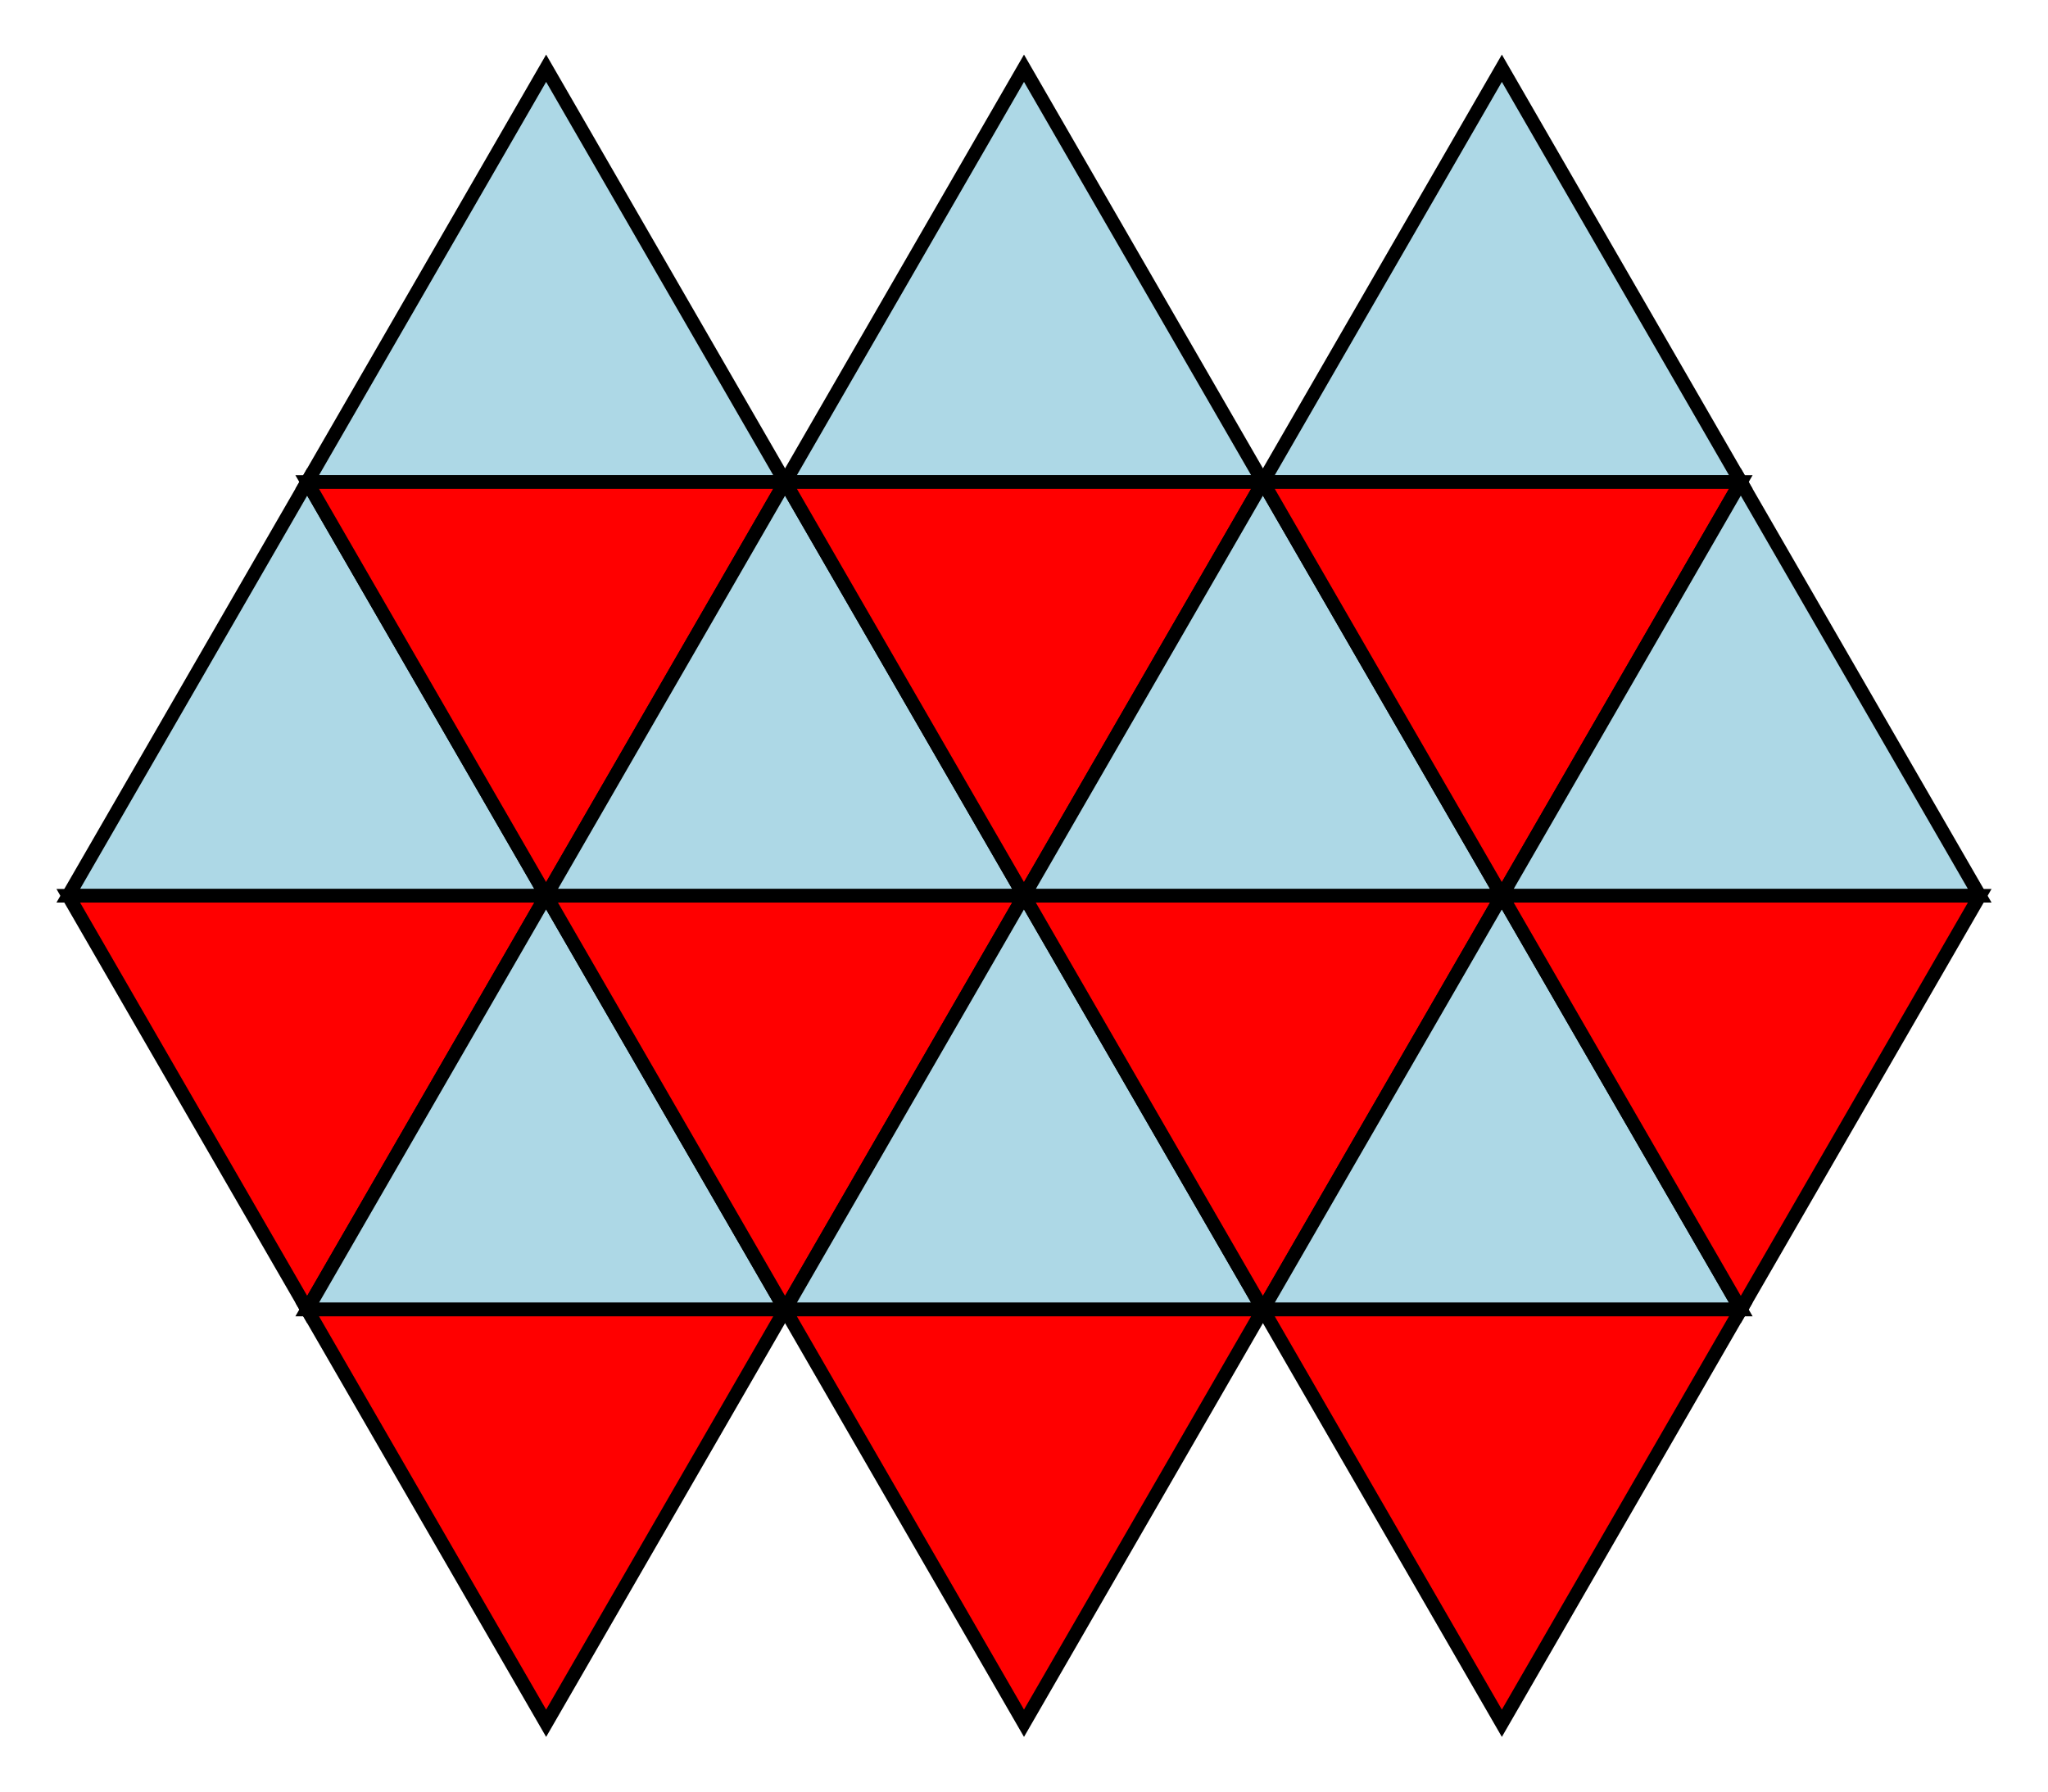
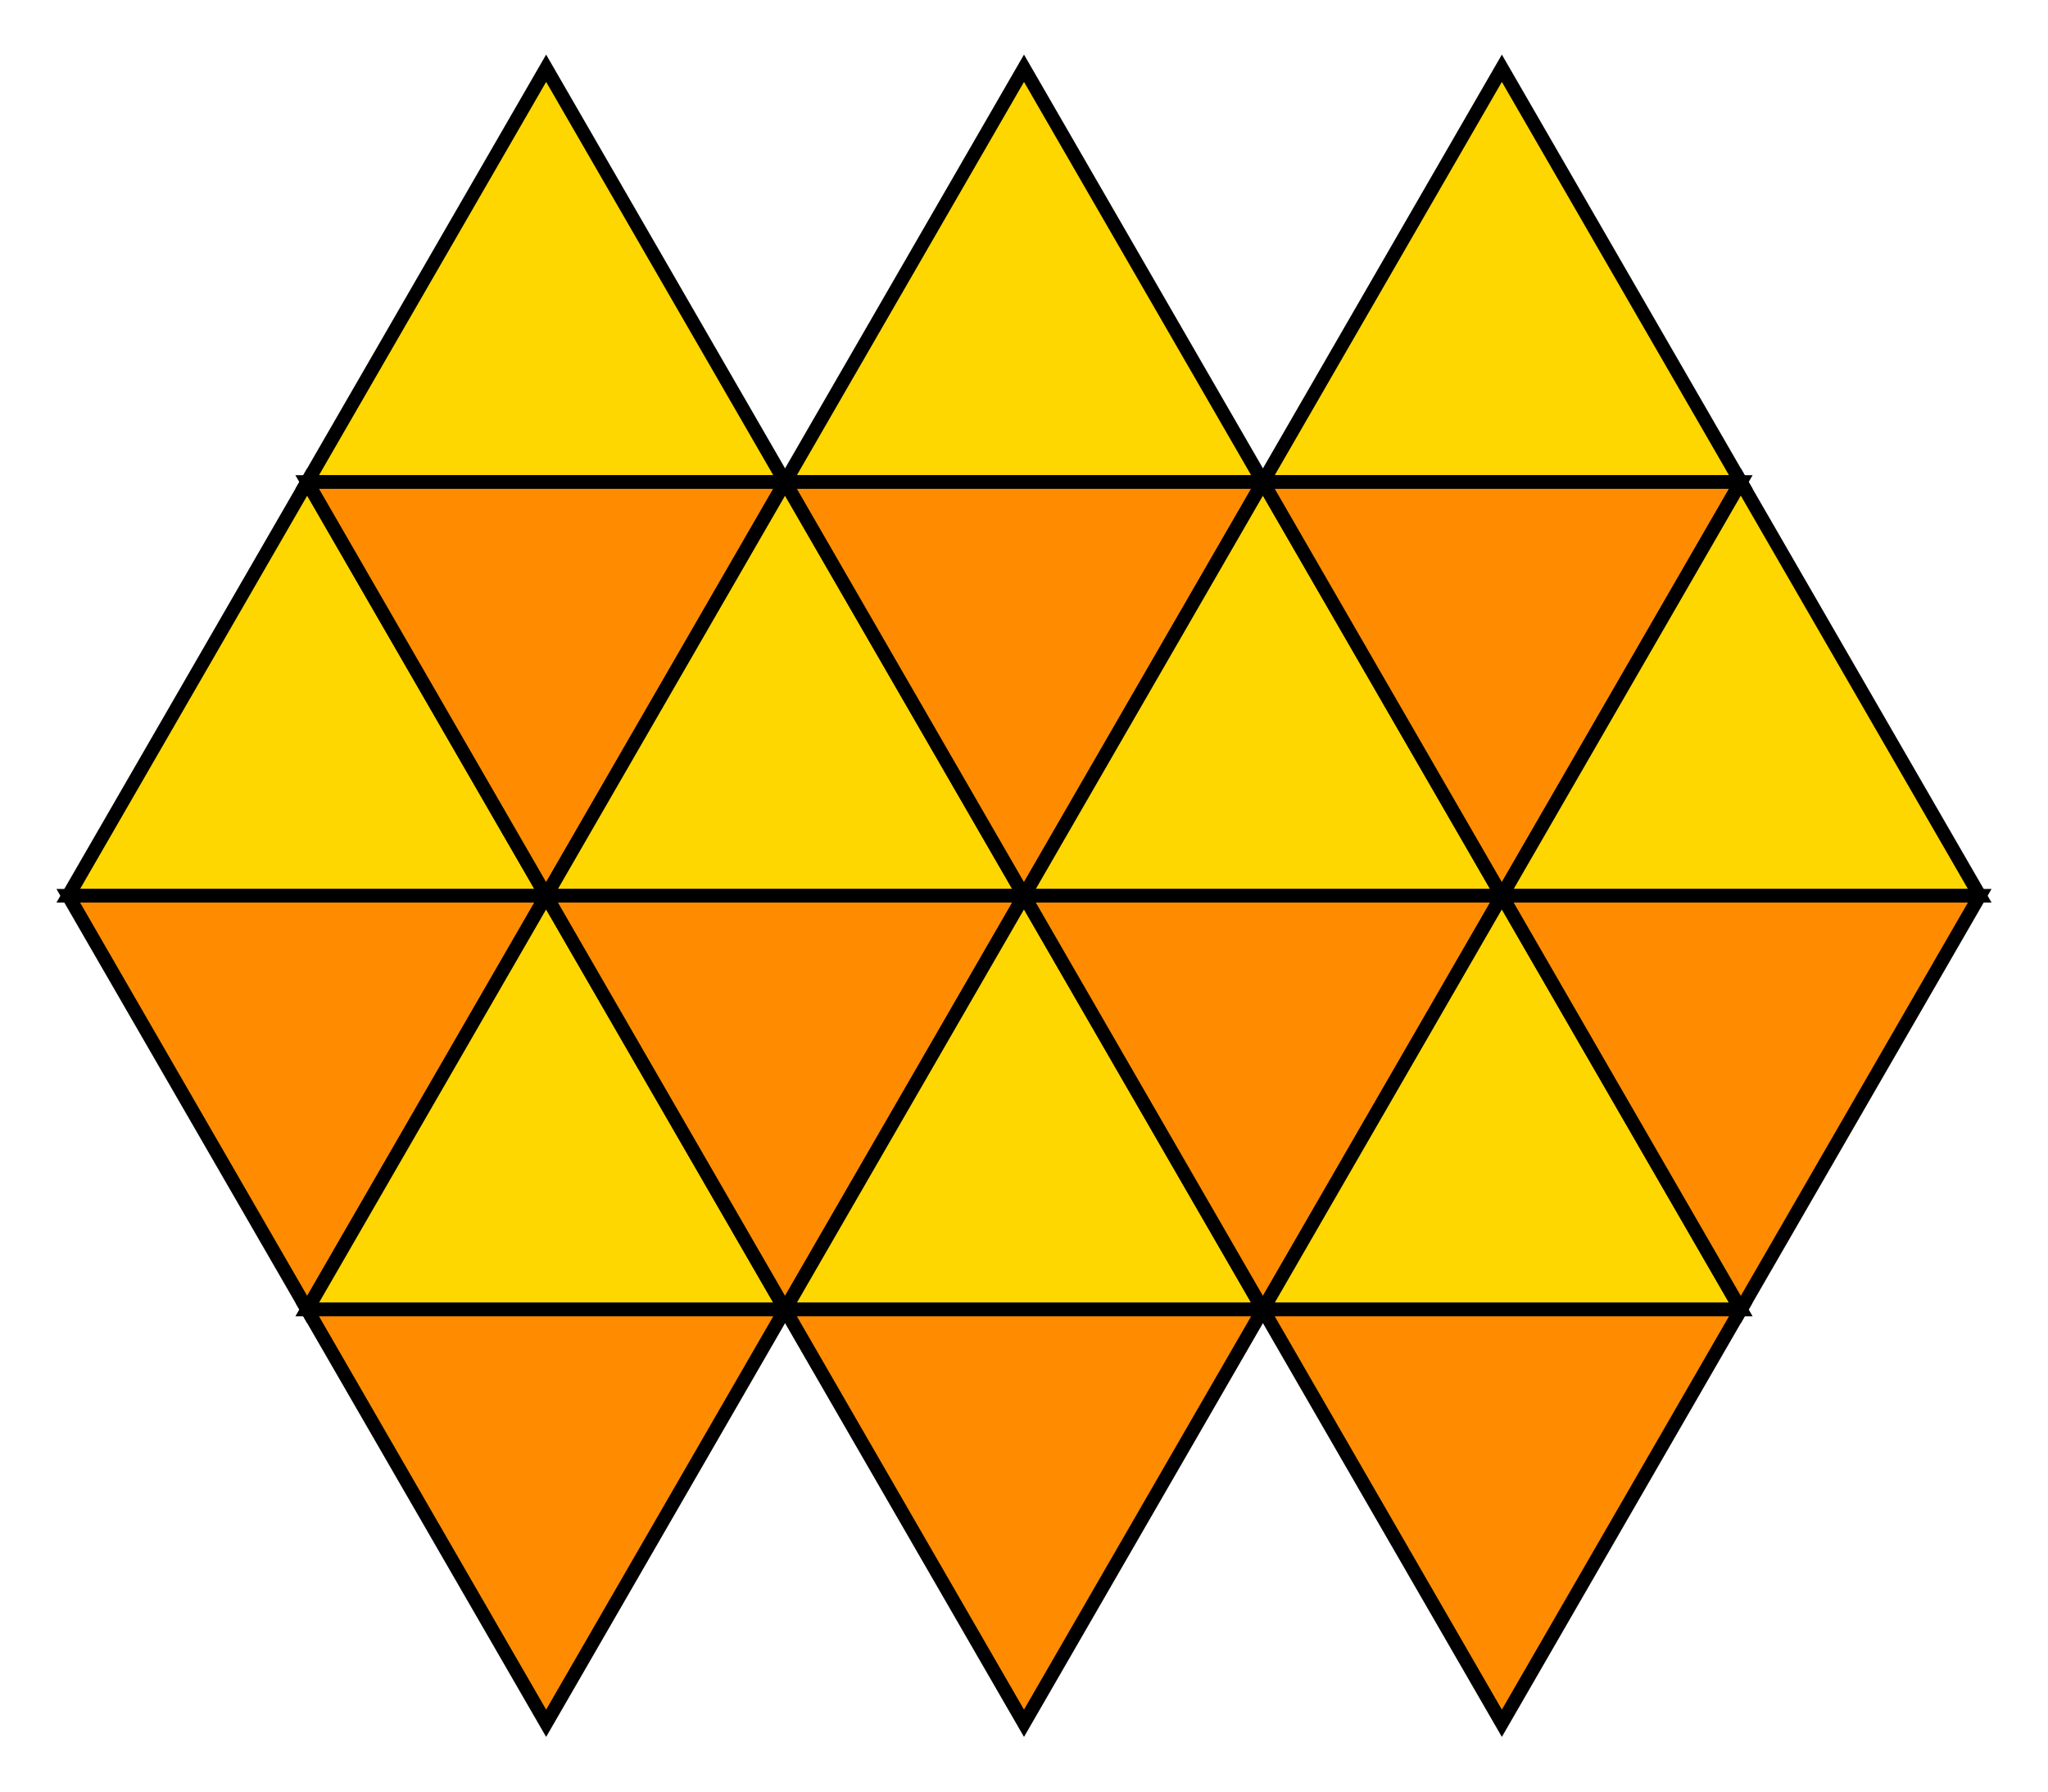
<svg xmlns="http://www.w3.org/2000/svg" width="150.0" height="131.244" viewBox="0 0 150.0 131.244">
-   <polygon points="22.5,35.311 40.0,65.622 5.0,65.622" stroke="black" stroke-linecap="round" stroke-width="1" fill="lightblue" />
-   <polygon points="5.0,65.622 40.0,65.622 22.5,95.933" stroke="black" stroke-linecap="round" stroke-width="1" fill="red" />
-   <polygon points="40.0,5.0 57.5,35.311 22.5,35.311" stroke="black" stroke-linecap="round" stroke-width="1" fill="lightblue" />
-   <polygon points="22.5,35.311 57.5,35.311 40.0,65.622" stroke="black" stroke-linecap="round" stroke-width="1" fill="red" />
-   <polygon points="40.0,65.622 57.5,95.933 22.5,95.933" stroke="black" stroke-linecap="round" stroke-width="1" fill="lightblue" />
-   <polygon points="22.5,95.933 57.5,95.933 40.0,126.244" stroke="black" stroke-linecap="round" stroke-width="1" fill="red" />
-   <polygon points="57.5,35.311 75.0,65.622 40.0,65.622" stroke="black" stroke-linecap="round" stroke-width="1" fill="lightblue" />
-   <polygon points="40.0,65.622 75.0,65.622 57.5,95.933" stroke="black" stroke-linecap="round" stroke-width="1" fill="red" />
-   <polygon points="75.0,5.0 92.5,35.311 57.5,35.311" stroke="black" stroke-linecap="round" stroke-width="1" fill="lightblue" />
-   <polygon points="57.5,35.311 92.5,35.311 75.0,65.622" stroke="black" stroke-linecap="round" stroke-width="1" fill="red" />
-   <polygon points="75.0,65.622 92.5,95.933 57.5,95.933" stroke="black" stroke-linecap="round" stroke-width="1" fill="lightblue" />
-   <polygon points="57.5,95.933 92.5,95.933 75.0,126.244" stroke="black" stroke-linecap="round" stroke-width="1" fill="red" />
-   <polygon points="92.5,35.311 110.0,65.622 75.0,65.622" stroke="black" stroke-linecap="round" stroke-width="1" fill="lightblue" />
-   <polygon points="75.0,65.622 110.0,65.622 92.5,95.933" stroke="black" stroke-linecap="round" stroke-width="1" fill="red" />
-   <polygon points="110.0,5.0 127.5,35.311 92.5,35.311" stroke="black" stroke-linecap="round" stroke-width="1" fill="lightblue" />
-   <polygon points="92.5,35.311 127.5,35.311 110.0,65.622" stroke="black" stroke-linecap="round" stroke-width="1" fill="red" />
-   <polygon points="110.0,65.622 127.5,95.933 92.5,95.933" stroke="black" stroke-linecap="round" stroke-width="1" fill="lightblue" />
-   <polygon points="92.5,95.933 127.5,95.933 110.0,126.244" stroke="black" stroke-linecap="round" stroke-width="1" fill="red" />
-   <polygon points="127.5,35.311 145.0,65.622 110.0,65.622" stroke="black" stroke-linecap="round" stroke-width="1" fill="lightblue" />
-   <polygon points="110.0,65.622 145.0,65.622 127.5,95.933" stroke="black" stroke-linecap="round" stroke-width="1" fill="red" />
+   <polygon points="22.5,35.311 40.0,65.622 5.0,65.622" stroke="black" stroke-linecap="round" stroke-width="1" fill="gold" />
+   <polygon points="5.0,65.622 40.0,65.622 22.5,95.933" stroke="black" stroke-linecap="round" stroke-width="1" fill="darkorange" />
+   <polygon points="40.0,5.0 57.5,35.311 22.5,35.311" stroke="black" stroke-linecap="round" stroke-width="1" fill="gold" />
+   <polygon points="22.5,35.311 57.5,35.311 40.0,65.622" stroke="black" stroke-linecap="round" stroke-width="1" fill="darkorange" />
+   <polygon points="40.0,65.622 57.5,95.933 22.5,95.933" stroke="black" stroke-linecap="round" stroke-width="1" fill="gold" />
+   <polygon points="22.5,95.933 57.5,95.933 40.0,126.244" stroke="black" stroke-linecap="round" stroke-width="1" fill="darkorange" />
+   <polygon points="57.5,35.311 75.0,65.622 40.0,65.622" stroke="black" stroke-linecap="round" stroke-width="1" fill="gold" />
+   <polygon points="40.0,65.622 75.0,65.622 57.5,95.933" stroke="black" stroke-linecap="round" stroke-width="1" fill="darkorange" />
+   <polygon points="75.0,5.0 92.5,35.311 57.5,35.311" stroke="black" stroke-linecap="round" stroke-width="1" fill="gold" />
+   <polygon points="57.5,35.311 92.5,35.311 75.0,65.622" stroke="black" stroke-linecap="round" stroke-width="1" fill="darkorange" />
+   <polygon points="75.0,65.622 92.5,95.933 57.5,95.933" stroke="black" stroke-linecap="round" stroke-width="1" fill="gold" />
+   <polygon points="57.5,95.933 92.5,95.933 75.0,126.244" stroke="black" stroke-linecap="round" stroke-width="1" fill="darkorange" />
+   <polygon points="92.5,35.311 110.0,65.622 75.0,65.622" stroke="black" stroke-linecap="round" stroke-width="1" fill="gold" />
+   <polygon points="75.0,65.622 110.0,65.622 92.5,95.933" stroke="black" stroke-linecap="round" stroke-width="1" fill="darkorange" />
+   <polygon points="110.0,5.0 127.5,35.311 92.5,35.311" stroke="black" stroke-linecap="round" stroke-width="1" fill="gold" />
+   <polygon points="92.5,35.311 127.5,35.311 110.0,65.622" stroke="black" stroke-linecap="round" stroke-width="1" fill="darkorange" />
+   <polygon points="110.0,65.622 127.5,95.933 92.5,95.933" stroke="black" stroke-linecap="round" stroke-width="1" fill="gold" />
+   <polygon points="92.5,95.933 127.5,95.933 110.0,126.244" stroke="black" stroke-linecap="round" stroke-width="1" fill="darkorange" />
+   <polygon points="127.5,35.311 145.0,65.622 110.0,65.622" stroke="black" stroke-linecap="round" stroke-width="1" fill="gold" />
+   <polygon points="110.0,65.622 145.0,65.622 127.5,95.933" stroke="black" stroke-linecap="round" stroke-width="1" fill="darkorange" />
</svg>
